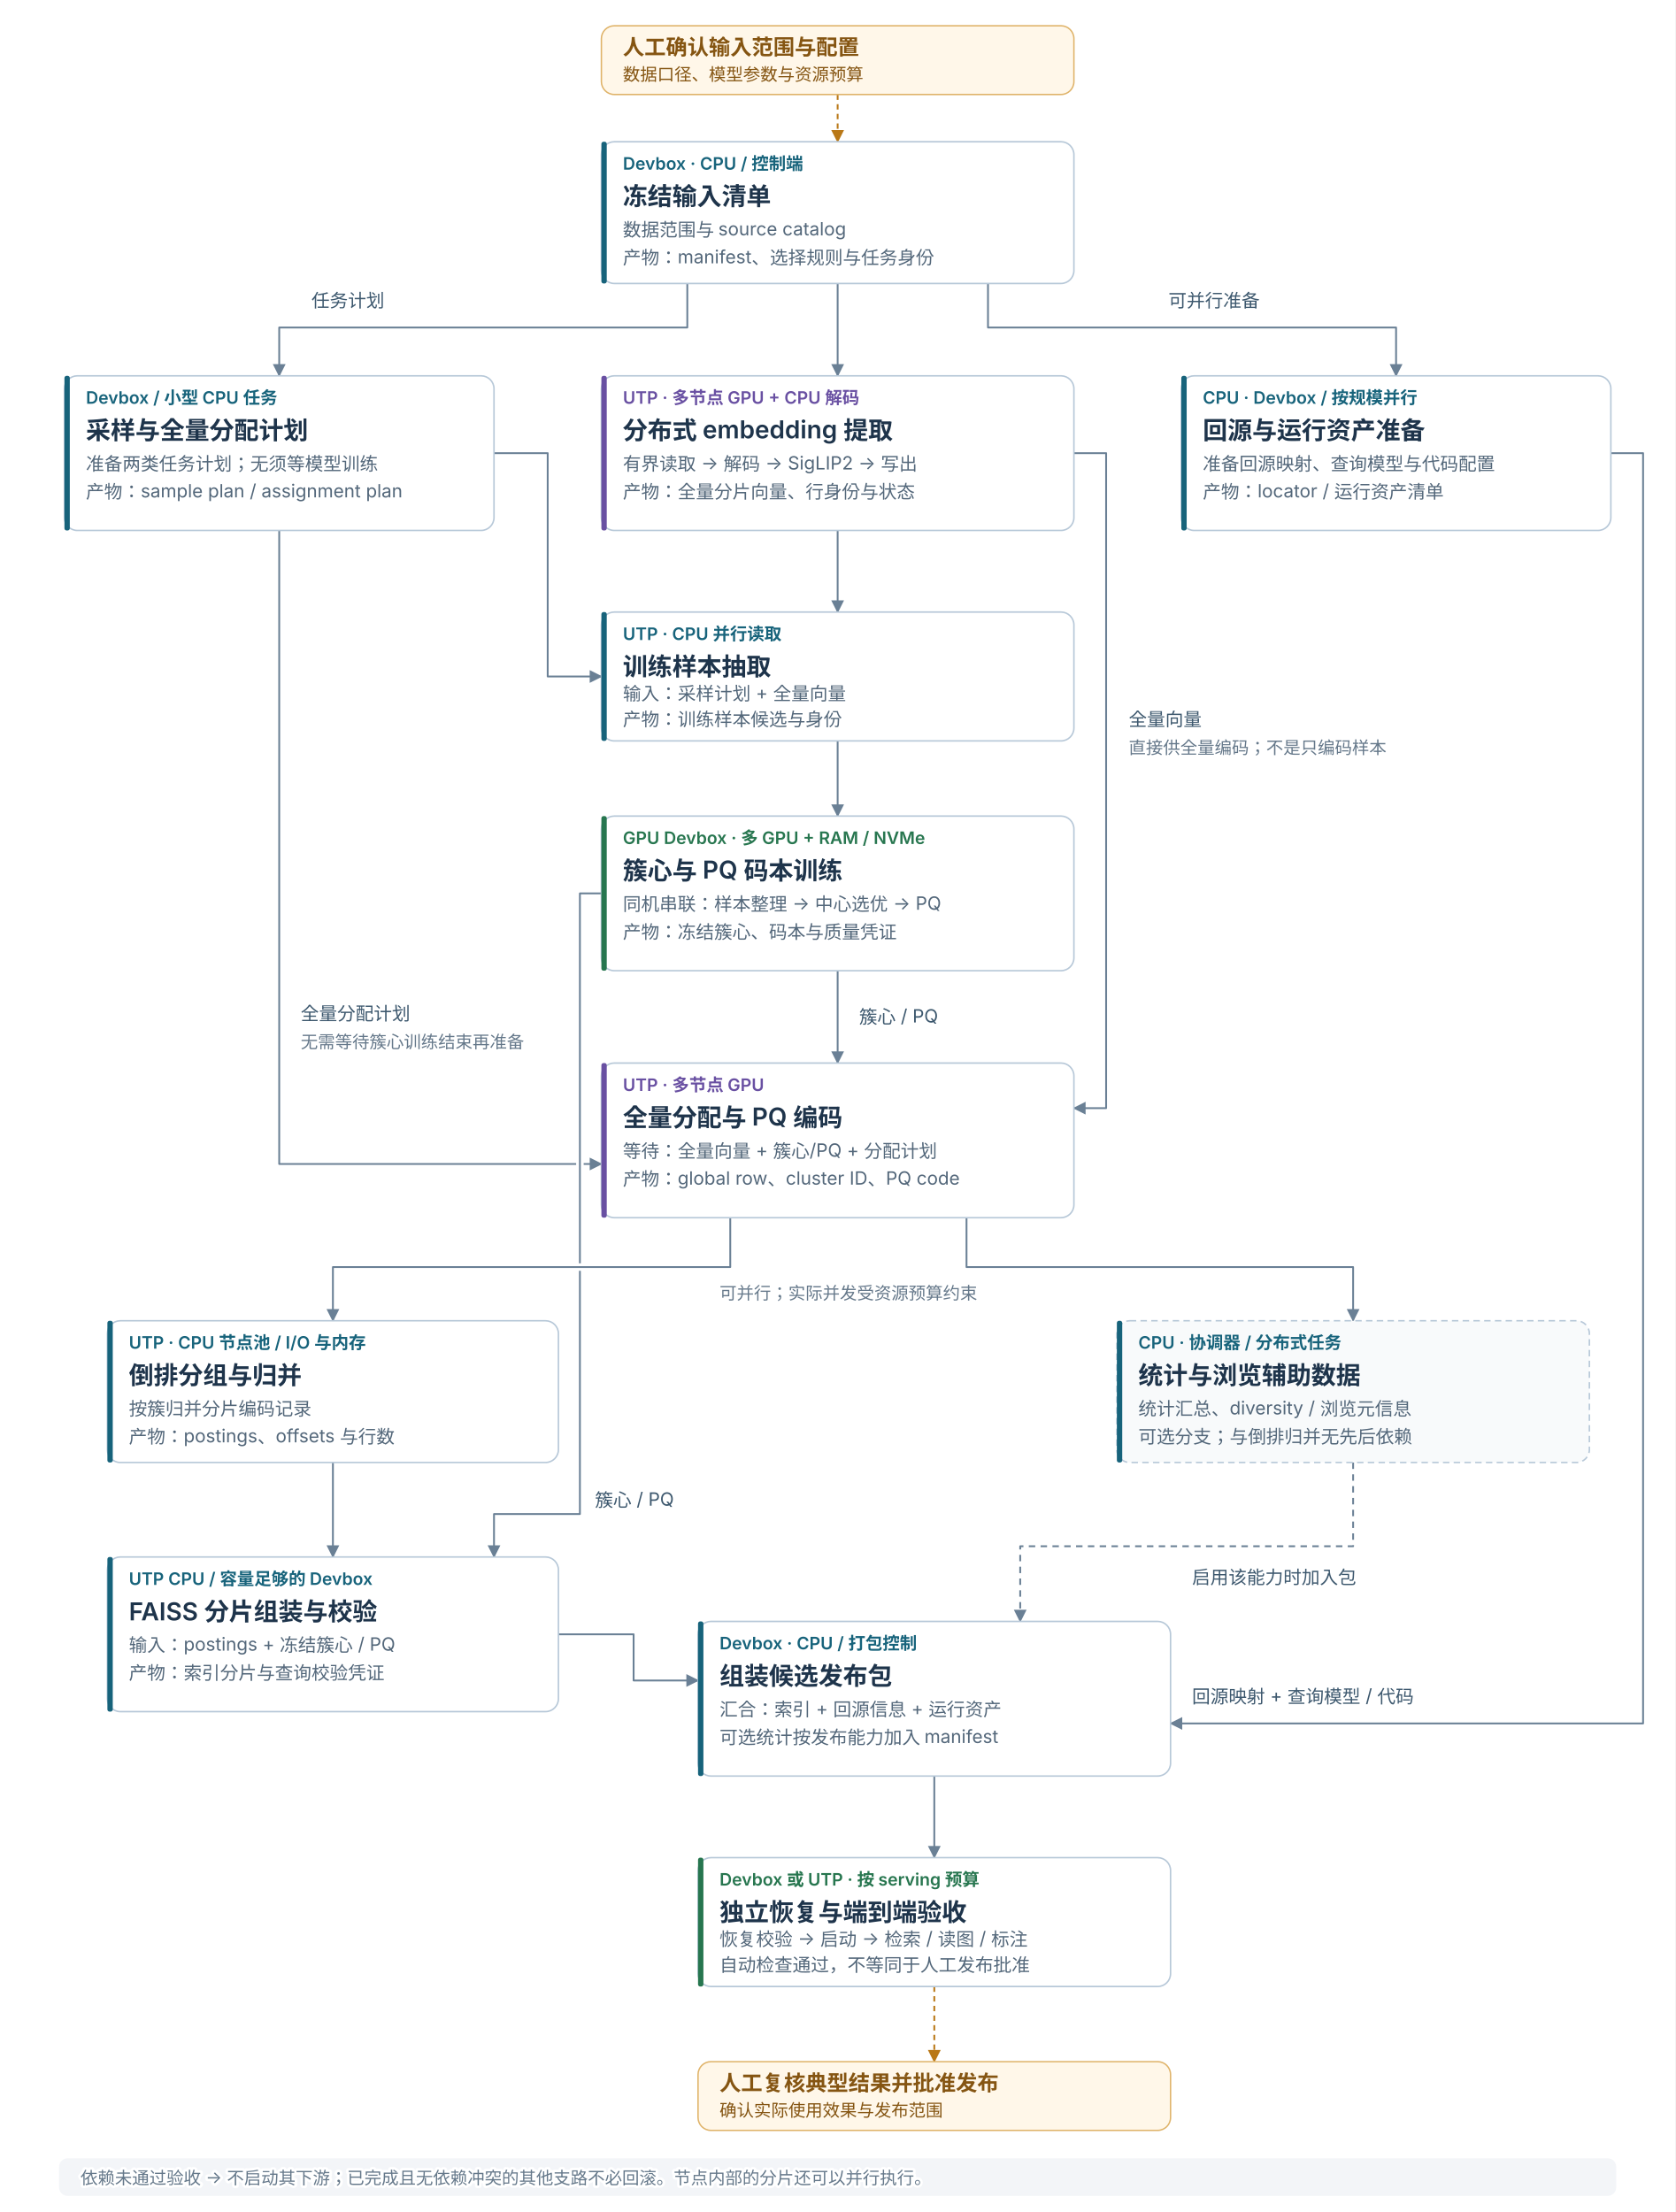
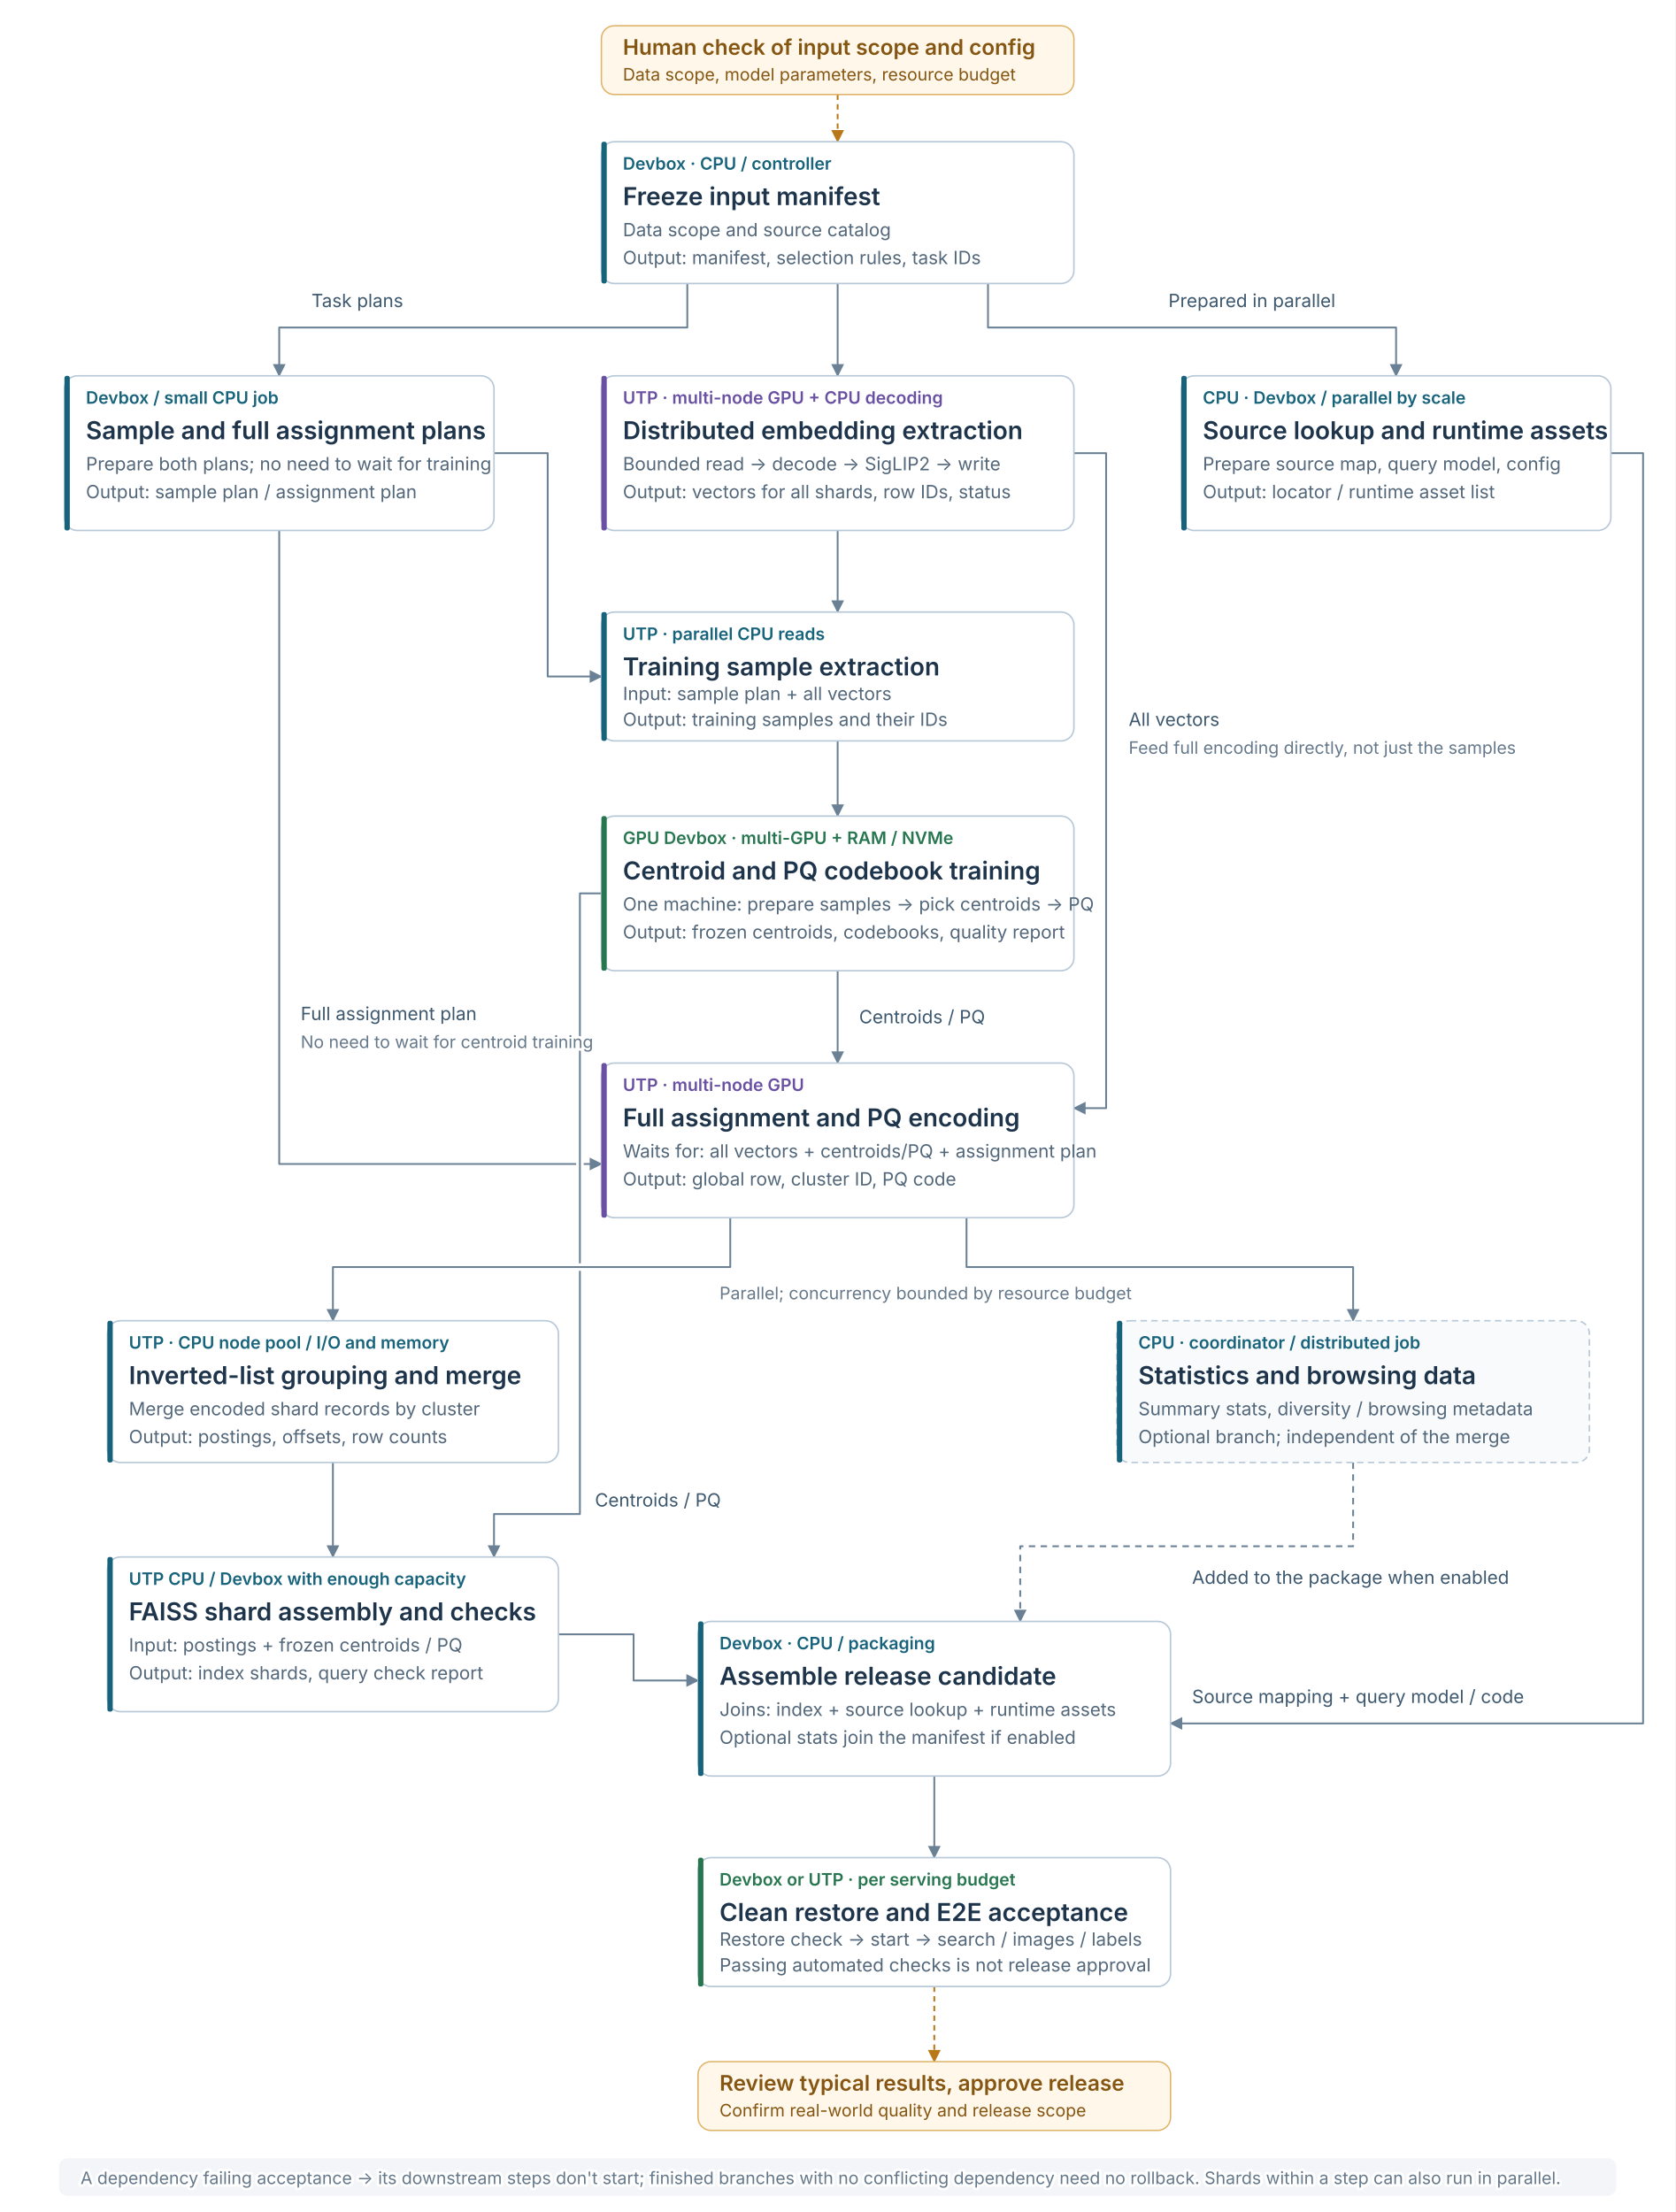
<svg xmlns="http://www.w3.org/2000/svg" width="1560" height="2060" viewBox="0 0 1560 2060" role="img" aria-labelledby="svg-title svg-desc">
  <style>

*{box-sizing:border-box}
body{margin:0;background:#f3f5f8;color:#1e2c3b;font-family:-apple-system,BlinkMacSystemFont,"PingFang SC","Microsoft YaHei",sans-serif}
main{max-width:1600px;margin:0 auto;padding:30px 24px 42px}
header{margin:0 4px 22px}.kicker{margin:0 0 10px;color:#53647a;font-size:13px;letter-spacing:.08em}
h1{margin:0 0 12px;font-size:30px;line-height:1.35;font-weight:650}.subtitle{margin:0;max-width:1150px;color:#53647a;line-height:1.7;font-size:15px}
.legend{display:flex;gap:18px;flex-wrap:wrap;margin-top:16px;font-size:13px;color:#475569}.legend span{display:inline-flex;align-items:center;gap:7px}
.dot{width:10px;height:10px;border-radius:3px;display:inline-block}.cpu{background:#17637b}.gpu{background:#6950a2}.local{background:#27764f}.human{background:#b97817}
.line-key{display:inline-block;width:25px;border-top:2px solid #6a8095}.line-key.optional{border-top-style:dashed}.line-key.control{border-top-color:#b97817;border-top-style:dashed}
figure{margin:0;background:#fff;border:1px solid #d8e0e8;border-radius:16px;overflow:hidden}.diagram{overflow:auto;padding:20px 0 0}
svg{display:block;width:100%;height:auto;min-width:1180px}svg text{font-family:inherit}
.node-box{fill:#fff;stroke:#b7c8d8;stroke-width:1.4}.optional-box{fill:#f8fafb;stroke-dasharray:6 4}
.resource{font-size:16px;font-weight:600}.node-title{font-size:23px;fill:#1e344b;font-weight:600}.node-note{font-size:17px;fill:#53677a}
.edge-halo{stroke:#fff;stroke-width:7;fill:none;stroke-linejoin:round;stroke-linecap:round}.edge{stroke:#6a8095;stroke-width:1.7;fill:none;stroke-linejoin:round}
.edge.optional{stroke-dasharray:6 5}.edge.control{stroke:#b97817;stroke-dasharray:5 4}
.edge-label{font-size:17px;fill:#3d586e;paint-order:stroke;stroke:#fff;stroke-width:6;stroke-linejoin:round}
.edge-sub{font-size:16px;fill:#65788a;paint-order:stroke;stroke:#fff;stroke-width:5;stroke-linejoin:round}
.human-box{fill:#fff7e9;stroke:#dfb369;stroke-width:1.3}.human-title{font-size:20px;fill:#855512;font-weight:600}.human-note{font-size:16px;fill:#855512}
figcaption{border-top:1px solid #e3e9ef;padding:18px 24px;font-size:14px;line-height:1.8;color:#526174}figcaption p{margin:0 0 7px}figcaption p:last-child{margin-bottom:0}figcaption strong{color:#293e54;font-weight:600}
details{margin-top:20px;padding:16px 20px;border:1px solid #d8e0e8;border-radius:12px;background:#fff}summary{font-size:15px;font-weight:600;cursor:pointer}.details-note{font-size:13px;line-height:1.7;color:#5c6e80}
table{width:100%;border-collapse:collapse;font-size:13px;margin-top:12px}th,td{padding:10px 12px;border-bottom:1px solid #e8edf2;text-align:left;vertical-align:top;line-height:1.6}th{color:#52677c;font-weight:600}td:first-child{width:140px}code{font-family:ui-monospace,SFMono-Regular,Consolas,monospace;font-size:12px;overflow-wrap:anywhere}
.footer{font-size:12px;color:#6b7a8a;margin:16px 4px 0}
@media(max-width:700px){main{padding:20px 12px}h1{font-size:24px}.subtitle{font-size:14px}.legend{gap:12px}figcaption{padding:14px}.table-wrap{overflow:auto}table{min-width:640px}}
@media print{@page{size:A3 portrait;margin:10mm}body{background:#fff}main{max-width:none;padding:0}header{margin-bottom:10px}h1{font-size:23px}figure{border:0}.diagram{overflow:visible;padding:0}svg{min-width:0;width:100%}details,.footer{display:none}figcaption{font-size:10px;padding:8px 0}.subtitle,.legend{font-size:11px}}

svg{width:1560px;height:2060px;min-width:0;font-family:-apple-system,BlinkMacSystemFont,"PingFang SC","Microsoft YaHei",sans-serif}
</style>
  <rect width="1560" height="2060" fill="#ffffff" />
  <defs>
    <marker id="arrow" markerWidth="7" markerHeight="7" refX="6.4" refY="3.5" orient="auto">
      <path d="M0 0 L7 3.5 L0 7 Z" fill="#6a8095" />
    </marker>
    <marker id="control-arrow" markerWidth="7" markerHeight="7" refX="6.4" refY="3.5" orient="auto">
      <path d="M0 0 L7 3.5 L0 7 Z" fill="#b97817" />
    </marker>
  </defs>
  <g class="edge-group" data-from="approve-input" data-to="catalog" data-kind="control">
    <path d="M780 88 V132" class="edge-halo" />
    <path d="M780 88 V132" class="edge control" marker-end="url(#control-arrow)" />
  </g>
  <g class="edge-group" data-from="catalog" data-to="plans" data-kind="data">
    <path d="M640 264 V305 H260 V350" class="edge-halo" />
    <path d="M640 264 V305 H260 V350" class="edge data" marker-end="url(#arrow)" />
  </g>
  <g class="edge-group" data-from="catalog" data-to="embedding" data-kind="data">
    <path d="M780 264 V350" class="edge-halo" />
    <path d="M780 264 V350" class="edge data" marker-end="url(#arrow)" />
  </g>
  <g class="edge-group" data-from="catalog" data-to="runtime-assets" data-kind="data">
    <path d="M920 264 V305 H1300 V350" class="edge-halo" />
    <path d="M920 264 V305 H1300 V350" class="edge data" marker-end="url(#arrow)" />
  </g>
  <g class="edge-group" data-from="plans" data-to="sample" data-kind="data">
    <path d="M460 422 H510 V630 H560" class="edge-halo" />
    <path d="M460 422 H510 V630 H560" class="edge data" marker-end="url(#arrow)" />
  </g>
  <g class="edge-group" data-from="embedding" data-to="sample" data-kind="data">
    <path d="M780 494 V570" class="edge-halo" />
    <path d="M780 494 V570" class="edge data" marker-end="url(#arrow)" />
  </g>
  <g class="edge-group" data-from="embedding" data-to="assignment" data-kind="data">
    <path d="M1000 422 H1030 V1032 H1000" class="edge-halo" />
    <path d="M1000 422 H1030 V1032 H1000" class="edge data" marker-end="url(#arrow)" />
  </g>
  <g class="edge-group" data-from="plans" data-to="assignment" data-kind="data">
    <path d="M260 494 V1084 H560" class="edge-halo" />
    <path d="M260 494 V1084 H560" class="edge data" marker-end="url(#arrow)" />
  </g>
  <g class="edge-group" data-from="sample" data-to="training" data-kind="data">
    <path d="M780 690 V760" class="edge-halo" />
    <path d="M780 690 V760" class="edge data" marker-end="url(#arrow)" />
  </g>
  <g class="edge-group" data-from="training" data-to="assignment" data-kind="data">
    <path d="M780 904 V990" class="edge-halo" />
    <path d="M780 904 V990" class="edge data" marker-end="url(#arrow)" />
  </g>
  <g class="edge-group" data-from="training" data-to="faiss" data-kind="data">
    <path d="M560 832 H540 V1410 H460 V1450" class="edge-halo" />
    <path d="M560 832 H540 V1410 H460 V1450" class="edge data" marker-end="url(#arrow)" />
  </g>
  <g class="edge-group" data-from="assignment" data-to="postings" data-kind="data">
    <path d="M680 1134 V1180 H310 V1230" class="edge-halo" />
    <path d="M680 1134 V1180 H310 V1230" class="edge data" marker-end="url(#arrow)" />
  </g>
  <g class="edge-group" data-from="assignment" data-to="analysis" data-kind="data">
    <path d="M900 1134 V1180 H1260 V1230" class="edge-halo" />
    <path d="M900 1134 V1180 H1260 V1230" class="edge data" marker-end="url(#arrow)" />
  </g>
  <g class="edge-group" data-from="postings" data-to="faiss" data-kind="data">
    <path d="M310 1362 V1450" class="edge-halo" />
    <path d="M310 1362 V1450" class="edge data" marker-end="url(#arrow)" />
  </g>
  <g class="edge-group" data-from="faiss" data-to="package" data-kind="data">
    <path d="M520 1522 H590 V1565 H650" class="edge-halo" />
    <path d="M520 1522 H590 V1565 H650" class="edge data" marker-end="url(#arrow)" />
  </g>
  <g class="edge-group" data-from="analysis" data-to="package" data-kind="optional">
    <path d="M1260 1362 V1440 H950 V1510" class="edge-halo" />
    <path d="M1260 1362 V1440 H950 V1510" class="edge optional" marker-end="url(#arrow)" />
  </g>
  <g class="edge-group" data-from="runtime-assets" data-to="package" data-kind="data">
    <path d="M1500 422 H1530 V1605 H1090" class="edge-halo" />
    <path d="M1500 422 H1530 V1605 H1090" class="edge data" marker-end="url(#arrow)" />
  </g>
  <g class="edge-group" data-from="package" data-to="validate" data-kind="data">
    <path d="M870 1654 V1730" class="edge-halo" />
    <path d="M870 1654 V1730" class="edge data" marker-end="url(#arrow)" />
  </g>
  <g class="edge-group" data-from="validate" data-to="approve-release" data-kind="control">
    <path d="M870 1850 V1920" class="edge-halo" />
    <path d="M870 1850 V1920" class="edge control" marker-end="url(#control-arrow)" />
  </g>
-   <text x="290" y="286" class="edge-label">任务计划</text>
-   <text x="1088" y="286" class="edge-label">可并行准备</text>
-   <text x="280" y="950" class="edge-label">全量分配计划</text>
-   <text x="280" y="976" class="edge-sub">无需等待簇心训练结束再准备</text>
-   <text x="1051" y="676" class="edge-label">全量向量</text>
-   <text x="1051" y="702" class="edge-sub">直接供全量编码；不是只编码样本</text>
-   <text x="800" y="953" class="edge-label">簇心 / PQ</text>
-   <text x="554" y="1403" class="edge-label">簇心 / PQ</text>
-   <text x="670" y="1210" class="edge-sub">可并行；实际并发受资源预算约束</text>
-   <text x="1110" y="1475" class="edge-label">启用该能力时加入包</text>
-   <text x="1110" y="1586" class="edge-label">回源映射 + 查询模型 / 代码</text>
-   <g id="node-approve-input" class="dag-node human-node" data-node="approve-input" data-depends-on="" aria-label="人工确认输入范围与配置">
+   <text x="290" y="286" class="edge-label">Task plans</text>
+   <text x="1088" y="286" class="edge-label">Prepared in parallel</text>
+   <text x="280" y="950" class="edge-label">Full assignment plan</text>
+   <text x="280" y="976" class="edge-sub">No need to wait for centroid training</text>
+   <text x="1051" y="676" class="edge-label">All vectors</text>
+   <text x="1051" y="702" class="edge-sub">Feed full encoding directly, not just the samples</text>
+   <text x="800" y="953" class="edge-label">Centroids / PQ</text>
+   <text x="554" y="1403" class="edge-label">Centroids / PQ</text>
+   <text x="670" y="1210" class="edge-sub">Parallel; concurrency bounded by resource budget</text>
+   <text x="1110" y="1475" class="edge-label">Added to the package when enabled</text>
+   <text x="1110" y="1586" class="edge-label">Source mapping + query model / code</text>
+   <g id="node-approve-input" class="dag-node human-node" data-node="approve-input" data-depends-on="" aria-label="Human check of input scope and config">
    <rect x="560" y="24" width="440" height="64" rx="12" class="human-box" />
-     <text x="580" y="51" class="human-title">人工确认输入范围与配置</text>
-     <text x="580" y="75" class="human-note">数据口径、模型参数与资源预算</text>
-   </g>
-   <g id="node-catalog" class="dag-node" data-node="catalog" data-depends-on="approve-input" data-optional-depends-on="" aria-label="冻结输入清单，Devbox · CPU / 控制端">
+     <text x="580" y="51" class="human-title">Human check of input scope and config</text>
+     <text x="580" y="75" class="human-note">Data scope, model parameters, resource budget</text>
+   </g>
+   <g id="node-catalog" class="dag-node" data-node="catalog" data-depends-on="approve-input" data-optional-depends-on="" aria-label="Freeze input manifest, Devbox · CPU / controller">
    <rect x="560" y="132" width="440" height="132" rx="12" class="node-box" />
    <rect x="560" y="132" width="5" height="132" rx="2" fill="#17637b" />
-     <text x="580" y="158" class="resource" fill="#17637b">Devbox · CPU / 控制端</text>
-     <text x="580" y="191" class="node-title">冻结输入清单</text>
-     <text x="580" y="220" class="node-note">数据范围与 source catalog</text>
-     <text x="580" y="246" class="node-note">产物：manifest、选择规则与任务身份</text>
-   </g>
-   <g id="node-plans" class="dag-node" data-node="plans" data-depends-on="catalog" data-optional-depends-on="" aria-label="采样与全量分配计划，Devbox / 小型 CPU 任务">
+     <text x="580" y="158" class="resource" fill="#17637b">Devbox · CPU / controller</text>
+     <text x="580" y="191" class="node-title">Freeze input manifest</text>
+     <text x="580" y="220" class="node-note">Data scope and source catalog</text>
+     <text x="580" y="246" class="node-note">Output: manifest, selection rules, task IDs</text>
+   </g>
+   <g id="node-plans" class="dag-node" data-node="plans" data-depends-on="catalog" data-optional-depends-on="" aria-label="Sample and full assignment plans, Devbox / small CPU job">
    <rect x="60" y="350" width="400" height="144" rx="12" class="node-box" />
    <rect x="60" y="350" width="5" height="144" rx="2" fill="#17637b" />
-     <text x="80" y="376" class="resource" fill="#17637b">Devbox / 小型 CPU 任务</text>
-     <text x="80" y="409" class="node-title">采样与全量分配计划</text>
-     <text x="80" y="438" class="node-note">准备两类任务计划；无须等模型训练</text>
-     <text x="80" y="464" class="node-note">产物：sample plan / assignment plan</text>
-   </g>
-   <g id="node-embedding" class="dag-node" data-node="embedding" data-depends-on="catalog" data-optional-depends-on="" aria-label="分布式 embedding 提取，UTP · 多节点 GPU + CPU 解码">
+     <text x="80" y="376" class="resource" fill="#17637b">Devbox / small CPU job</text>
+     <text x="80" y="409" class="node-title">Sample and full assignment plans</text>
+     <text x="80" y="438" class="node-note">Prepare both plans; no need to wait for training</text>
+     <text x="80" y="464" class="node-note">Output: sample plan / assignment plan</text>
+   </g>
+   <g id="node-embedding" class="dag-node" data-node="embedding" data-depends-on="catalog" data-optional-depends-on="" aria-label="Distributed embedding extraction, UTP · multi-node GPU + CPU decoding">
    <rect x="560" y="350" width="440" height="144" rx="12" class="node-box" />
    <rect x="560" y="350" width="5" height="144" rx="2" fill="#6950a2" />
-     <text x="580" y="376" class="resource" fill="#6950a2">UTP · 多节点 GPU + CPU 解码</text>
-     <text x="580" y="409" class="node-title">分布式 embedding 提取</text>
-     <text x="580" y="438" class="node-note">有界读取 → 解码 → SigLIP2 → 写出</text>
-     <text x="580" y="464" class="node-note">产物：全量分片向量、行身份与状态</text>
-   </g>
-   <g id="node-runtime-assets" class="dag-node" data-node="runtime-assets" data-depends-on="catalog" data-optional-depends-on="" aria-label="回源与运行资产准备，CPU · Devbox / 按规模并行">
+     <text x="580" y="376" class="resource" fill="#6950a2">UTP · multi-node GPU + CPU decoding</text>
+     <text x="580" y="409" class="node-title">Distributed embedding extraction</text>
+     <text x="580" y="438" class="node-note">Bounded read → decode → SigLIP2 → write</text>
+     <text x="580" y="464" class="node-note">Output: vectors for all shards, row IDs, status</text>
+   </g>
+   <g id="node-runtime-assets" class="dag-node" data-node="runtime-assets" data-depends-on="catalog" data-optional-depends-on="" aria-label="Source lookup and runtime assets, CPU · Devbox / parallel by scale">
    <rect x="1100" y="350" width="400" height="144" rx="12" class="node-box" />
    <rect x="1100" y="350" width="5" height="144" rx="2" fill="#17637b" />
-     <text x="1120" y="376" class="resource" fill="#17637b">CPU · Devbox / 按规模并行</text>
-     <text x="1120" y="409" class="node-title">回源与运行资产准备</text>
-     <text x="1120" y="438" class="node-note">准备回源映射、查询模型与代码配置</text>
-     <text x="1120" y="464" class="node-note">产物：locator / 运行资产清单</text>
-   </g>
-   <g id="node-sample" class="dag-node" data-node="sample" data-depends-on="plans embedding" data-optional-depends-on="" aria-label="训练样本抽取，UTP · CPU 并行读取">
+     <text x="1120" y="376" class="resource" fill="#17637b">CPU · Devbox / parallel by scale</text>
+     <text x="1120" y="409" class="node-title">Source lookup and runtime assets</text>
+     <text x="1120" y="438" class="node-note">Prepare source map, query model, config</text>
+     <text x="1120" y="464" class="node-note">Output: locator / runtime asset list</text>
+   </g>
+   <g id="node-sample" class="dag-node" data-node="sample" data-depends-on="plans embedding" data-optional-depends-on="" aria-label="Training sample extraction, UTP · parallel CPU reads">
    <rect x="560" y="570" width="440" height="120" rx="12" class="node-box" />
    <rect x="560" y="570" width="5" height="120" rx="2" fill="#17637b" />
-     <text x="580" y="596" class="resource" fill="#17637b">UTP · CPU 并行读取</text>
-     <text x="580" y="629" class="node-title">训练样本抽取</text>
-     <text x="580" y="652" class="node-note">输入：采样计划 + 全量向量</text>
-     <text x="580" y="676" class="node-note">产物：训练样本候选与身份</text>
-   </g>
-   <g id="node-training" class="dag-node" data-node="training" data-depends-on="sample" data-optional-depends-on="" aria-label="簇心与 PQ 码本训练，GPU Devbox · 多 GPU + RAM / NVMe">
+     <text x="580" y="596" class="resource" fill="#17637b">UTP · parallel CPU reads</text>
+     <text x="580" y="629" class="node-title">Training sample extraction</text>
+     <text x="580" y="652" class="node-note">Input: sample plan + all vectors</text>
+     <text x="580" y="676" class="node-note">Output: training samples and their IDs</text>
+   </g>
+   <g id="node-training" class="dag-node" data-node="training" data-depends-on="sample" data-optional-depends-on="" aria-label="Centroid and PQ codebook training, GPU Devbox · multi-GPU + RAM / NVMe">
    <rect x="560" y="760" width="440" height="144" rx="12" class="node-box" />
    <rect x="560" y="760" width="5" height="144" rx="2" fill="#27764f" />
-     <text x="580" y="786" class="resource" fill="#27764f">GPU Devbox · 多 GPU + RAM / NVMe</text>
-     <text x="580" y="819" class="node-title">簇心与 PQ 码本训练</text>
-     <text x="580" y="848" class="node-note">同机串联：样本整理 → 中心选优 → PQ</text>
-     <text x="580" y="874" class="node-note">产物：冻结簇心、码本与质量凭证</text>
-   </g>
-   <g id="node-assignment" class="dag-node" data-node="assignment" data-depends-on="embedding training plans" data-optional-depends-on="" aria-label="全量分配与 PQ 编码，UTP · 多节点 GPU">
+     <text x="580" y="786" class="resource" fill="#27764f">GPU Devbox · multi-GPU + RAM / NVMe</text>
+     <text x="580" y="819" class="node-title">Centroid and PQ codebook training</text>
+     <text x="580" y="848" class="node-note">One machine: prepare samples → pick centroids → PQ</text>
+     <text x="580" y="874" class="node-note">Output: frozen centroids, codebooks, quality report</text>
+   </g>
+   <g id="node-assignment" class="dag-node" data-node="assignment" data-depends-on="embedding training plans" data-optional-depends-on="" aria-label="Full assignment and PQ encoding, UTP · multi-node GPU">
    <rect x="560" y="990" width="440" height="144" rx="12" class="node-box" />
    <rect x="560" y="990" width="5" height="144" rx="2" fill="#6950a2" />
-     <text x="580" y="1016" class="resource" fill="#6950a2">UTP · 多节点 GPU</text>
-     <text x="580" y="1049" class="node-title">全量分配与 PQ 编码</text>
-     <text x="580" y="1078" class="node-note">等待：全量向量 + 簇心/PQ + 分配计划</text>
-     <text x="580" y="1104" class="node-note">产物：global row、cluster ID、PQ code</text>
-   </g>
-   <g id="node-postings" class="dag-node" data-node="postings" data-depends-on="assignment" data-optional-depends-on="" aria-label="倒排分组与归并，UTP · CPU 节点池 / I/O 与内存">
+     <text x="580" y="1016" class="resource" fill="#6950a2">UTP · multi-node GPU</text>
+     <text x="580" y="1049" class="node-title">Full assignment and PQ encoding</text>
+     <text x="580" y="1078" class="node-note">Waits for: all vectors + centroids/PQ + assignment plan</text>
+     <text x="580" y="1104" class="node-note">Output: global row, cluster ID, PQ code</text>
+   </g>
+   <g id="node-postings" class="dag-node" data-node="postings" data-depends-on="assignment" data-optional-depends-on="" aria-label="Inverted-list grouping and merge, UTP · CPU node pool / I/O and memory">
    <rect x="100" y="1230" width="420" height="132" rx="12" class="node-box" />
    <rect x="100" y="1230" width="5" height="132" rx="2" fill="#17637b" />
-     <text x="120" y="1256" class="resource" fill="#17637b">UTP · CPU 节点池 / I/O 与内存</text>
-     <text x="120" y="1289" class="node-title">倒排分组与归并</text>
-     <text x="120" y="1318" class="node-note">按簇归并分片编码记录</text>
-     <text x="120" y="1344" class="node-note">产物：postings、offsets 与行数</text>
-   </g>
-   <g id="node-analysis" class="dag-node" data-node="analysis" data-depends-on="assignment" data-optional-depends-on="" aria-label="统计与浏览辅助数据，CPU · 协调器 / 分布式任务">
+     <text x="120" y="1256" class="resource" fill="#17637b">UTP · CPU node pool / I/O and memory</text>
+     <text x="120" y="1289" class="node-title">Inverted-list grouping and merge</text>
+     <text x="120" y="1318" class="node-note">Merge encoded shard records by cluster</text>
+     <text x="120" y="1344" class="node-note">Output: postings, offsets, row counts</text>
+   </g>
+   <g id="node-analysis" class="dag-node" data-node="analysis" data-depends-on="assignment" data-optional-depends-on="" aria-label="Statistics and browsing data, CPU · coordinator / distributed job">
    <rect x="1040" y="1230" width="440" height="132" rx="12" class="node-box optional-box" />
    <rect x="1040" y="1230" width="5" height="132" rx="2" fill="#17637b" />
-     <text x="1060" y="1256" class="resource" fill="#17637b">CPU · 协调器 / 分布式任务</text>
-     <text x="1060" y="1289" class="node-title">统计与浏览辅助数据</text>
-     <text x="1060" y="1318" class="node-note">统计汇总、diversity / 浏览元信息</text>
-     <text x="1060" y="1344" class="node-note">可选分支；与倒排归并无先后依赖</text>
-   </g>
-   <g id="node-faiss" class="dag-node" data-node="faiss" data-depends-on="postings training" data-optional-depends-on="" aria-label="FAISS 分片组装与校验，UTP CPU / 容量足够的 Devbox">
+     <text x="1060" y="1256" class="resource" fill="#17637b">CPU · coordinator / distributed job</text>
+     <text x="1060" y="1289" class="node-title">Statistics and browsing data</text>
+     <text x="1060" y="1318" class="node-note">Summary stats, diversity / browsing metadata</text>
+     <text x="1060" y="1344" class="node-note">Optional branch; independent of the merge</text>
+   </g>
+   <g id="node-faiss" class="dag-node" data-node="faiss" data-depends-on="postings training" data-optional-depends-on="" aria-label="FAISS shard assembly and checks, UTP CPU / Devbox with enough capacity">
    <rect x="100" y="1450" width="420" height="144" rx="12" class="node-box" />
    <rect x="100" y="1450" width="5" height="144" rx="2" fill="#17637b" />
-     <text x="120" y="1476" class="resource" fill="#17637b">UTP CPU / 容量足够的 Devbox</text>
-     <text x="120" y="1509" class="node-title">FAISS 分片组装与校验</text>
-     <text x="120" y="1538" class="node-note">输入：postings + 冻结簇心 / PQ</text>
-     <text x="120" y="1564" class="node-note">产物：索引分片与查询校验凭证</text>
-   </g>
-   <g id="node-package" class="dag-node" data-node="package" data-depends-on="faiss runtime-assets" data-optional-depends-on="analysis" aria-label="组装候选发布包，Devbox · CPU / 打包控制">
+     <text x="120" y="1476" class="resource" fill="#17637b">UTP CPU / Devbox with enough capacity</text>
+     <text x="120" y="1509" class="node-title">FAISS shard assembly and checks</text>
+     <text x="120" y="1538" class="node-note">Input: postings + frozen centroids / PQ</text>
+     <text x="120" y="1564" class="node-note">Output: index shards, query check report</text>
+   </g>
+   <g id="node-package" class="dag-node" data-node="package" data-depends-on="faiss runtime-assets" data-optional-depends-on="analysis" aria-label="Assemble release candidate, Devbox · CPU / packaging">
    <rect x="650" y="1510" width="440" height="144" rx="12" class="node-box" />
    <rect x="650" y="1510" width="5" height="144" rx="2" fill="#17637b" />
-     <text x="670" y="1536" class="resource" fill="#17637b">Devbox · CPU / 打包控制</text>
-     <text x="670" y="1569" class="node-title">组装候选发布包</text>
-     <text x="670" y="1598" class="node-note">汇合：索引 + 回源信息 + 运行资产</text>
-     <text x="670" y="1624" class="node-note">可选统计按发布能力加入 manifest</text>
-   </g>
-   <g id="node-validate" class="dag-node" data-node="validate" data-depends-on="package" data-optional-depends-on="" aria-label="独立恢复与端到端验收，Devbox 或 UTP · 按 serving 预算">
+     <text x="670" y="1536" class="resource" fill="#17637b">Devbox · CPU / packaging</text>
+     <text x="670" y="1569" class="node-title">Assemble release candidate</text>
+     <text x="670" y="1598" class="node-note">Joins: index + source lookup + runtime assets</text>
+     <text x="670" y="1624" class="node-note">Optional stats join the manifest if enabled</text>
+   </g>
+   <g id="node-validate" class="dag-node" data-node="validate" data-depends-on="package" data-optional-depends-on="" aria-label="Clean restore and end-to-end acceptance, Devbox or UTP · per serving budget">
    <rect x="650" y="1730" width="440" height="120" rx="12" class="node-box" />
    <rect x="650" y="1730" width="5" height="120" rx="2" fill="#27764f" />
-     <text x="670" y="1756" class="resource" fill="#27764f">Devbox 或 UTP · 按 serving 预算</text>
-     <text x="670" y="1789" class="node-title">独立恢复与端到端验收</text>
-     <text x="670" y="1812" class="node-note">恢复校验 → 启动 → 检索 / 读图 / 标注</text>
-     <text x="670" y="1836" class="node-note">自动检查通过，不等同于人工发布批准</text>
-   </g>
-   <g id="node-approve-release" class="dag-node human-node" data-node="approve-release" data-depends-on="validate" aria-label="人工复核典型结果并批准发布">
+     <text x="670" y="1756" class="resource" fill="#27764f">Devbox or UTP · per serving budget</text>
+     <text x="670" y="1789" class="node-title">Clean restore and E2E acceptance</text>
+     <text x="670" y="1812" class="node-note">Restore check → start → search / images / labels</text>
+     <text x="670" y="1836" class="node-note">Passing automated checks is not release approval</text>
+   </g>
+   <g id="node-approve-release" class="dag-node human-node" data-node="approve-release" data-depends-on="validate" aria-label="Review typical results, approve release">
    <rect x="650" y="1920" width="440" height="64" rx="12" class="human-box" />
-     <text x="670" y="1947" class="human-title">人工复核典型结果并批准发布</text>
-     <text x="670" y="1971" class="human-note">确认实际使用效果与发布范围</text>
+     <text x="670" y="1947" class="human-title">Review typical results, approve release</text>
+     <text x="670" y="1971" class="human-note">Confirm real-world quality and release scope</text>
  </g>
  <rect x="55" y="2010" width="1450" height="35" rx="8" fill="#f3f5f8" />
-   <text x="75" y="2034" class="edge-sub">依赖未通过验收 → 不启动其下游；已完成且无依赖冲突的其他支路不必回滚。节点内部的分片还可以并行执行。</text>
+   <text x="75" y="2034" class="edge-sub">A dependency failing acceptance → its downstream steps don't start; finished branches with no conflicting dependency need no rollback. Shards within a step can also run in parallel.</text>
</svg>
